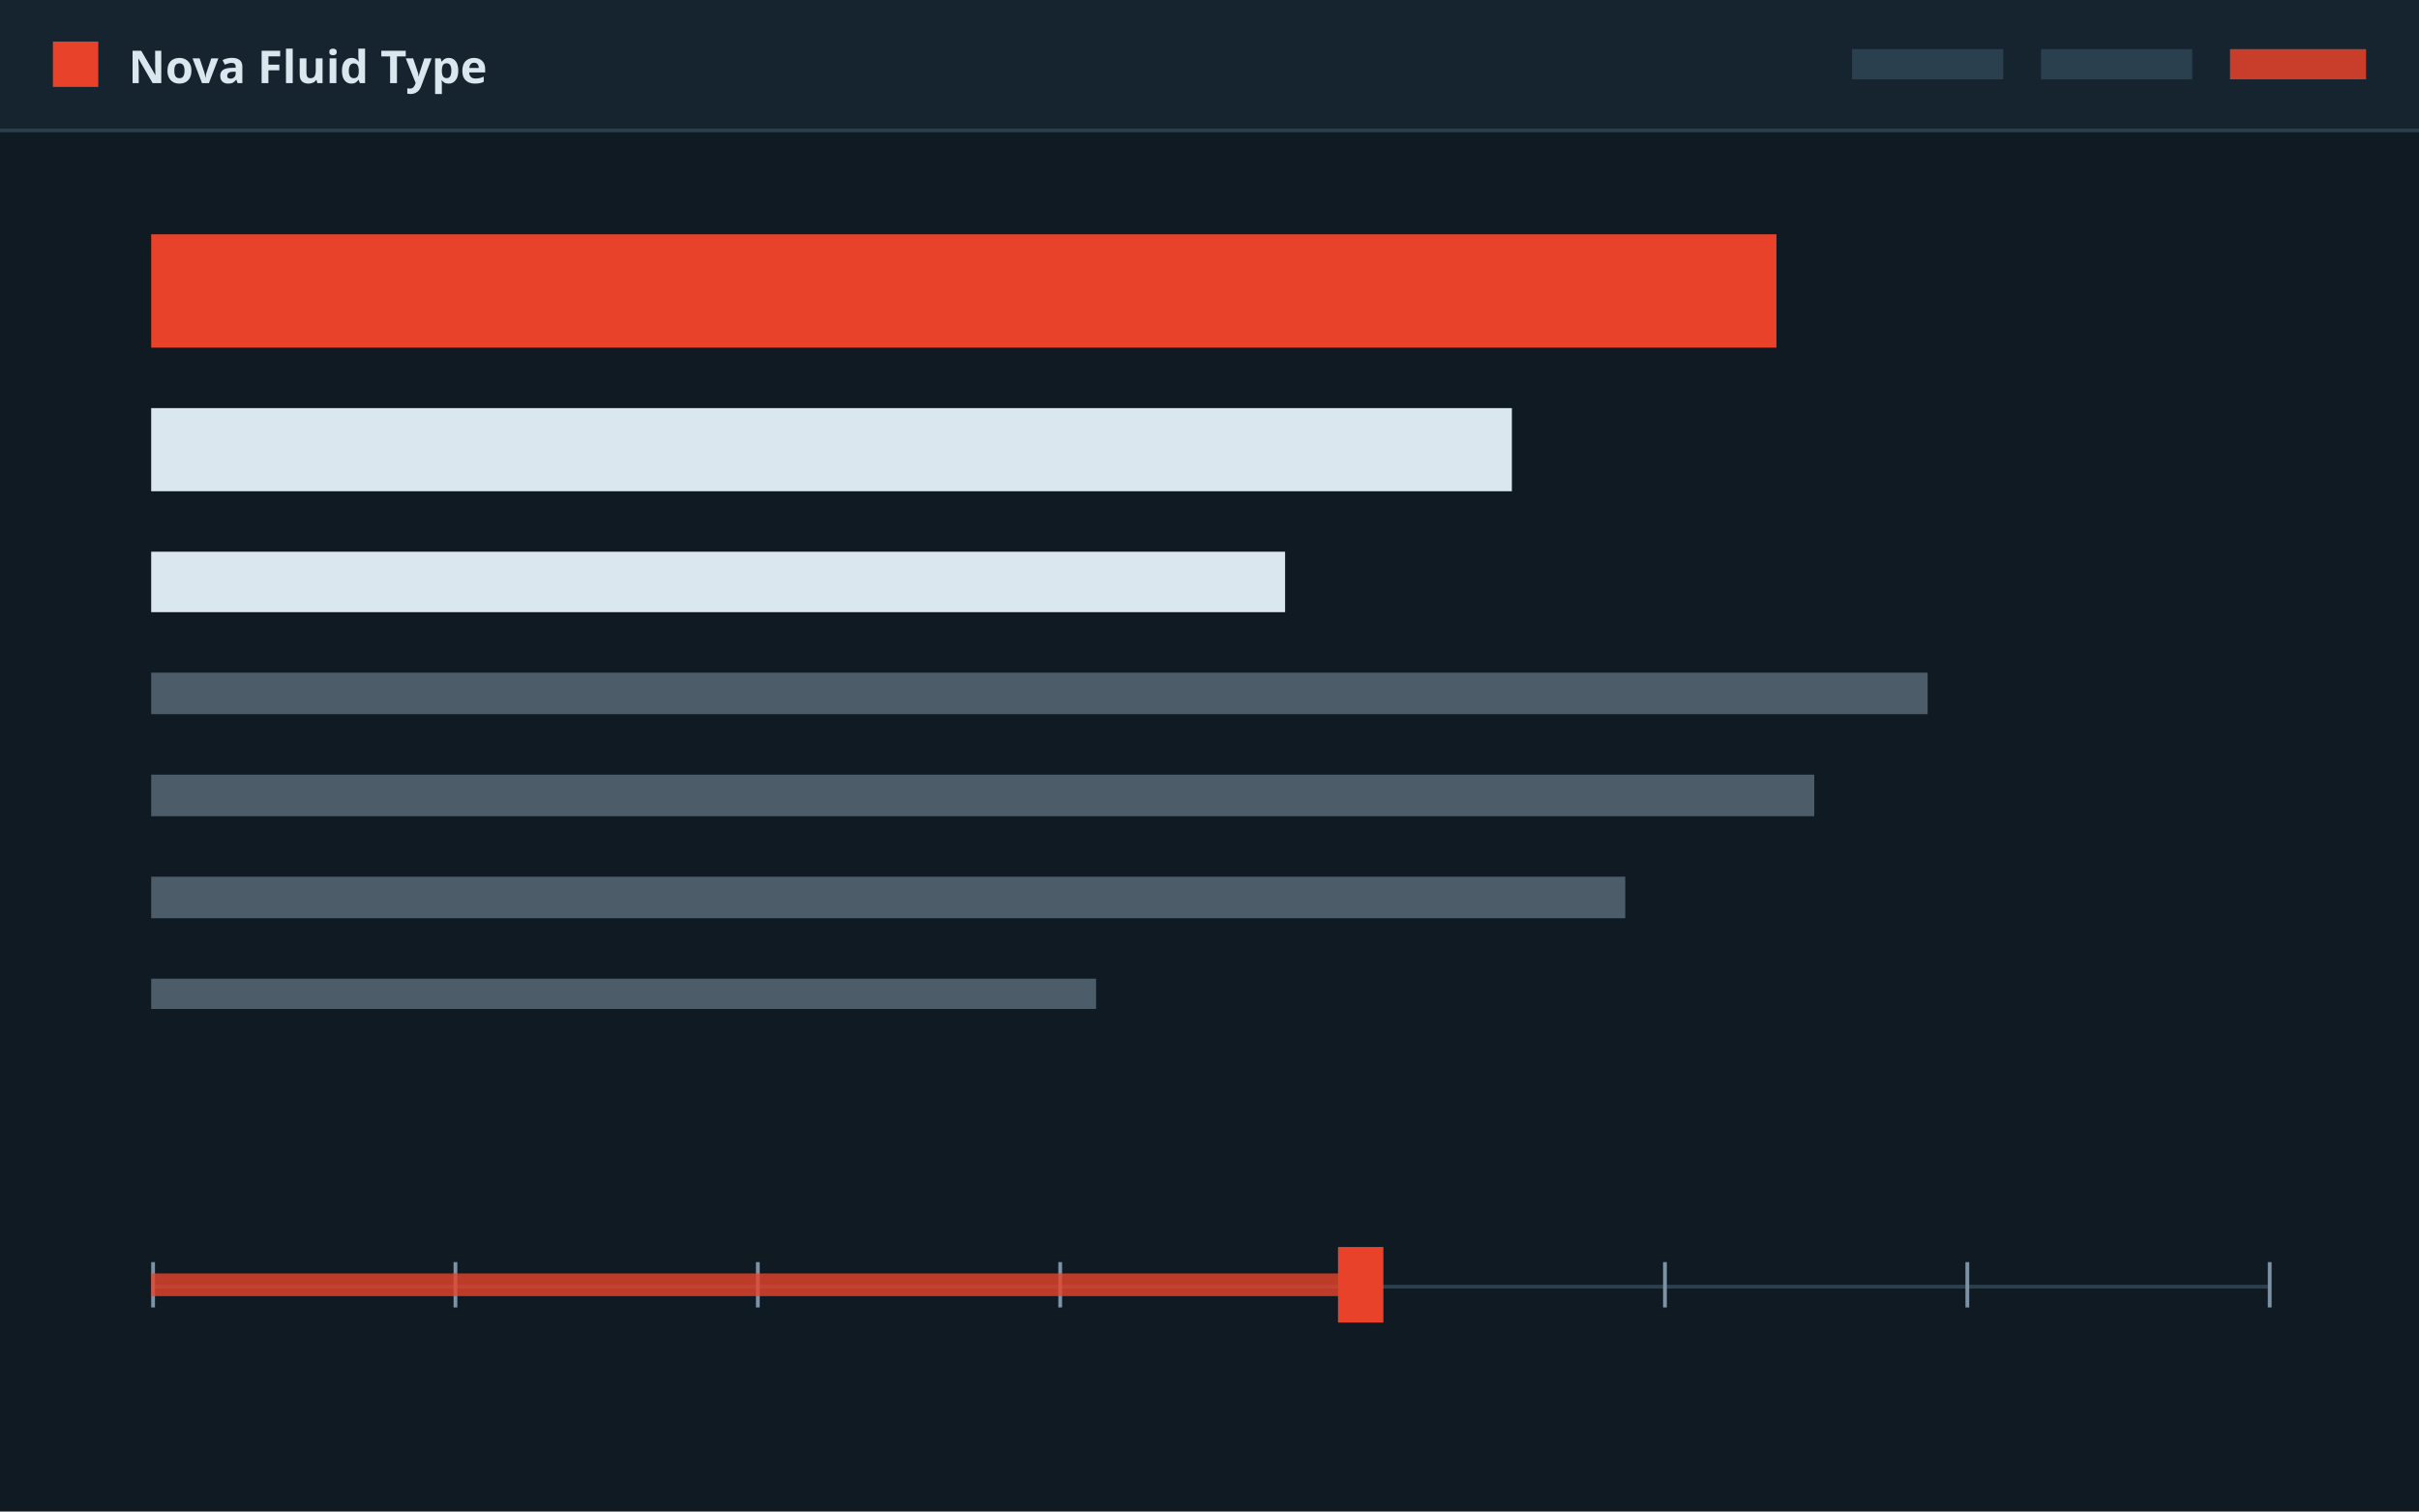
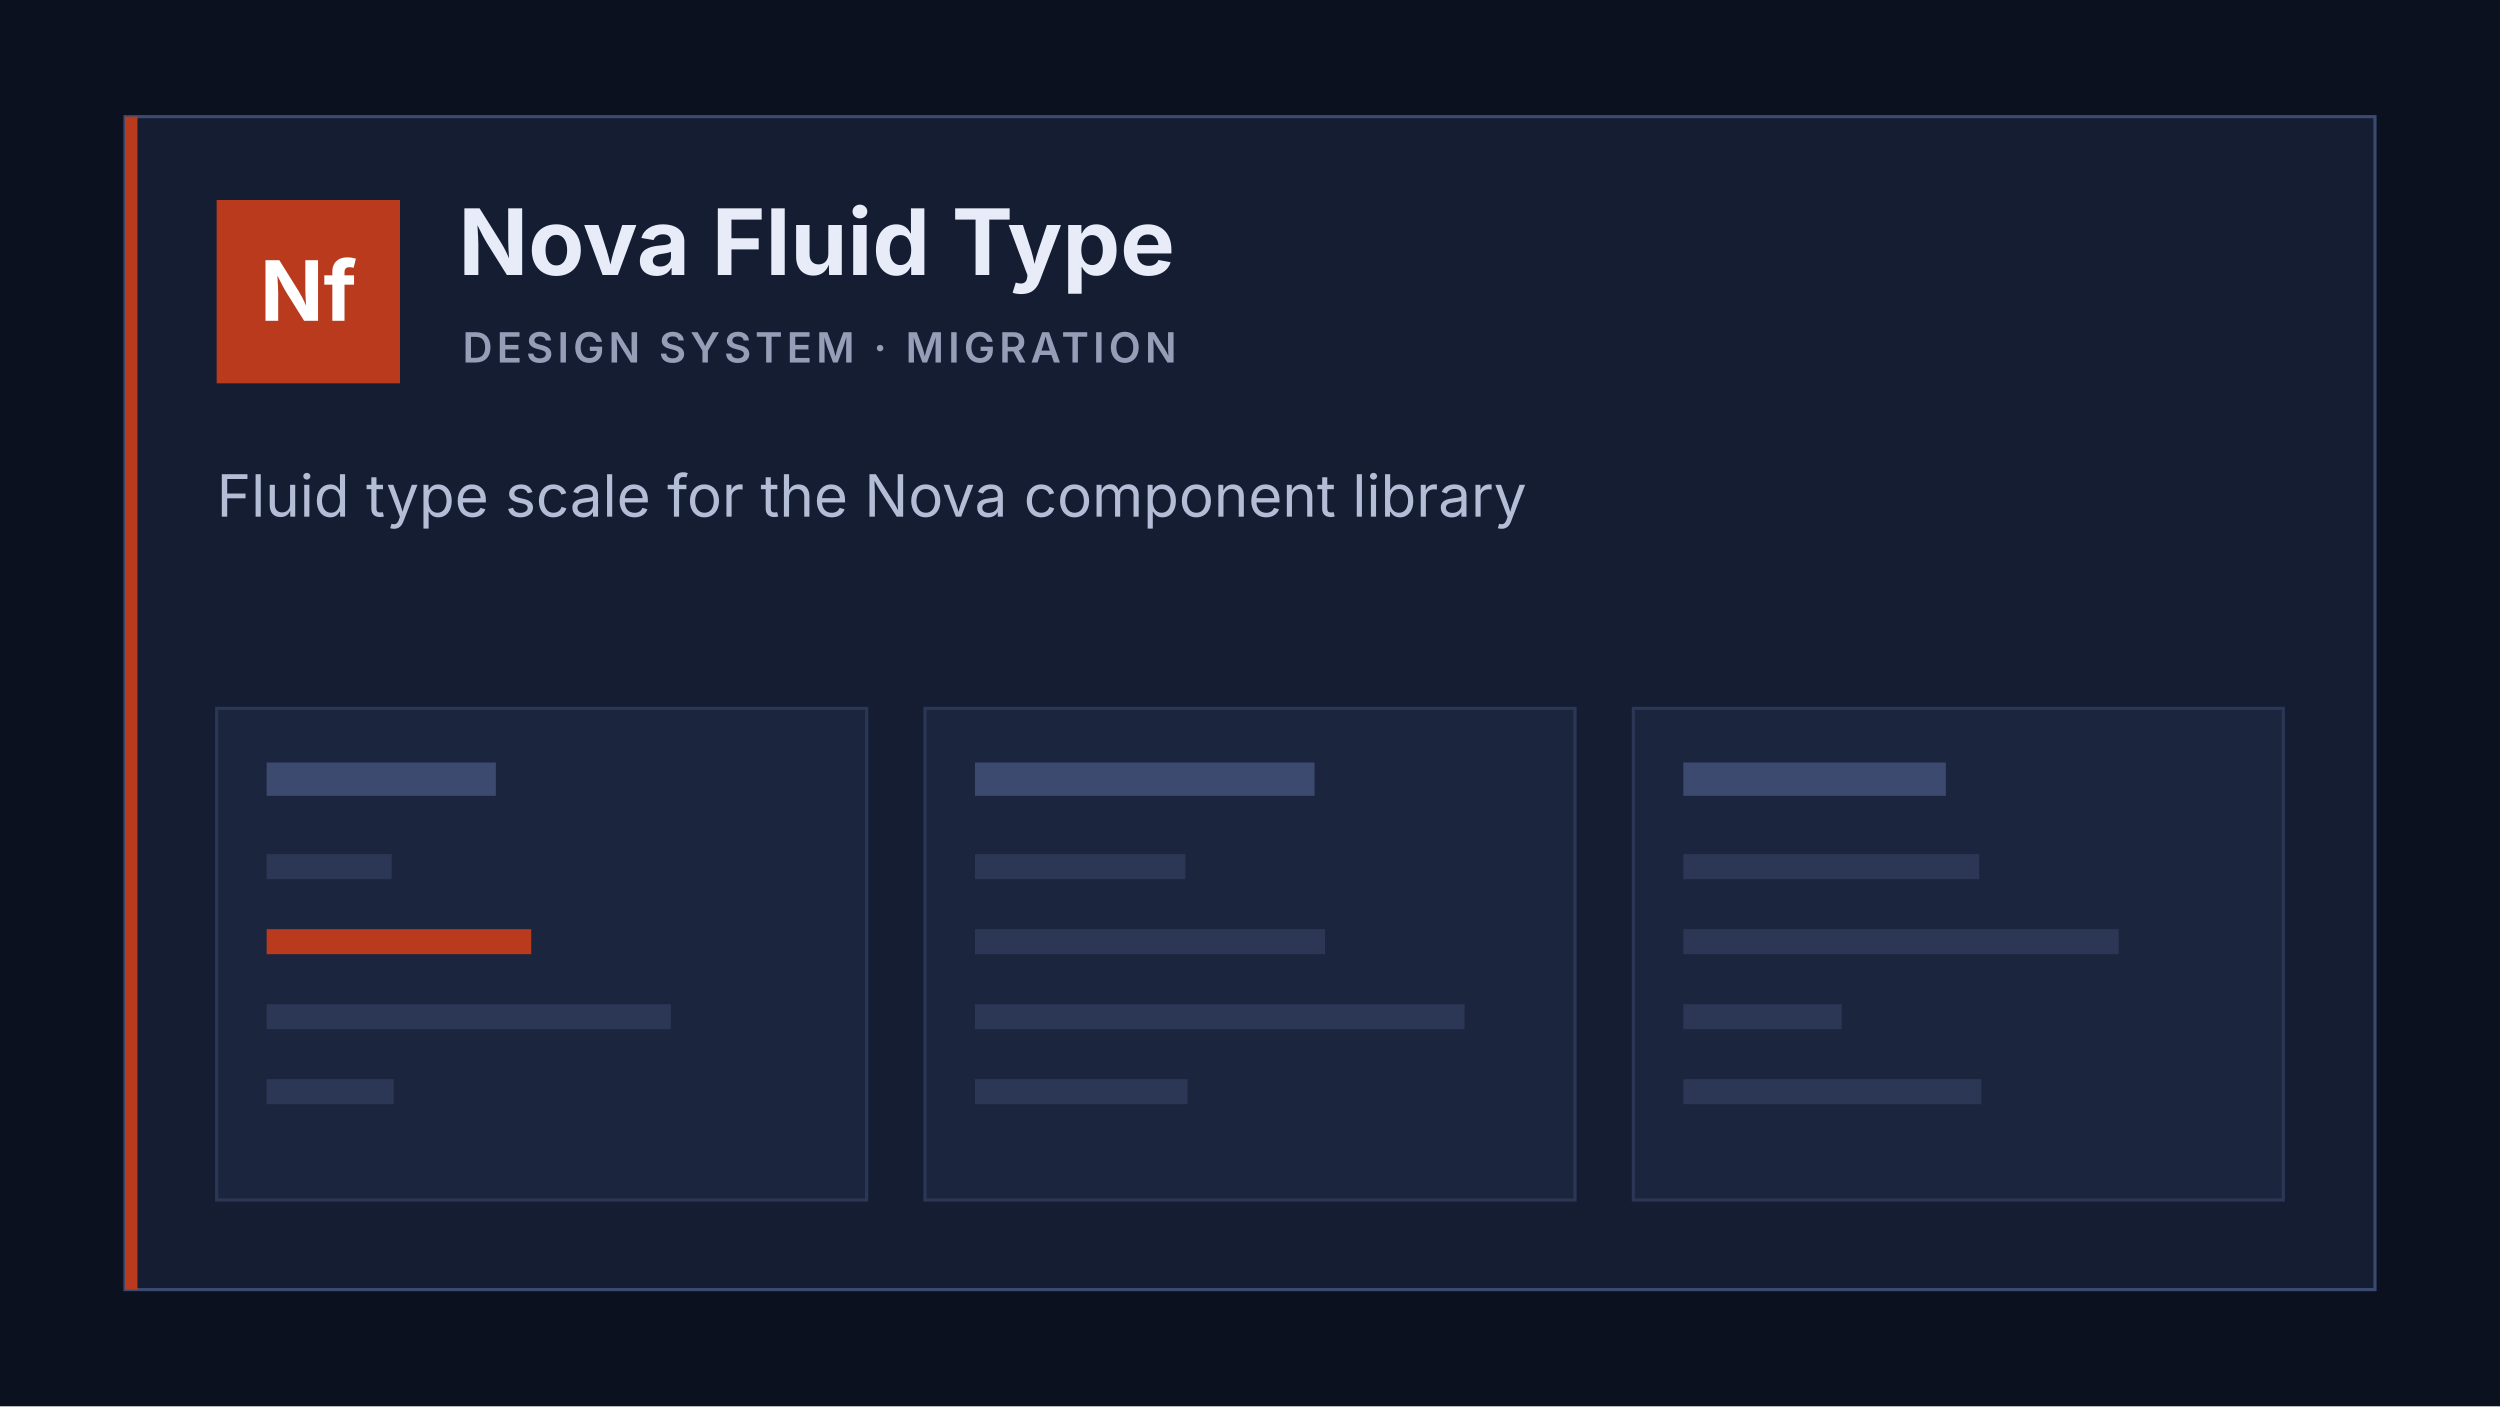
- <svg xmlns="http://www.w3.org/2000/svg" viewBox="0 0 640 400" width="640" height="400" role="img" aria-label="Placeholder preview: Nova Fluid Type">
-   <rect x="0" y="0" width="640" height="400" fill="#0f1a22" />
-   <rect x="0" y="0" width="640" height="34" fill="#16242f" />
-   <rect x="0" y="34" width="640" height="1" fill="#2b404e" />
-   <rect x="14" y="11" width="12" height="12" fill="#e8432a" />
-   <text x="34" y="22" font-family="system-ui,sans-serif" font-size="12" font-weight="600" fill="#dbe7ee">Nova Fluid Type</text>
-   <rect x="490" y="13" width="40" height="8" fill="#2b404e" />
-   <rect x="540" y="13" width="40" height="8" fill="#2b404e" />
-   <rect x="590" y="13" width="36" height="8" fill="#e8432a" opacity="0.85" />
-   <rect x="40" y="62" width="430" height="30" fill="#e8432a" />
-   <rect x="40" y="108" width="360" height="22" fill="#dbe7ee" />
-   <rect x="40" y="146" width="300" height="16" fill="#dbe7ee" />
-   <rect x="40" y="178" width="470" height="11" fill="#7d92a4" opacity="0.55" />
-   <rect x="40" y="205" width="440" height="11" fill="#7d92a4" opacity="0.55" />
-   <rect x="40" y="232" width="390" height="11" fill="#7d92a4" opacity="0.55" />
-   <rect x="40" y="259" width="250" height="8" fill="#7d92a4" opacity="0.55" />
-   <rect x="40" y="340" width="560" height="1" fill="#2b404e" />
-   <rect x="40" y="334" width="1" height="12" fill="#7d92a4" />
-   <rect x="120" y="334" width="1" height="12" fill="#7d92a4" />
-   <rect x="200" y="334" width="1" height="12" fill="#7d92a4" />
-   <rect x="280" y="334" width="1" height="12" fill="#7d92a4" />
-   <rect x="360" y="334" width="1" height="12" fill="#7d92a4" />
-   <rect x="440" y="334" width="1" height="12" fill="#7d92a4" />
-   <rect x="520" y="334" width="1" height="12" fill="#7d92a4" />
-   <rect x="600" y="334" width="1" height="12" fill="#7d92a4" />
-   <rect x="40" y="337" width="320" height="6" fill="#e8432a" opacity="0.8" />
-   <rect x="354" y="330" width="12" height="20" fill="#e8432a" />
+ <svg xmlns="http://www.w3.org/2000/svg" width="1200" height="675" viewBox="0 0 1200 675" role="img" aria-label="Nova Fluid Type: Fluid type scale for the Nova component library" font-family="Atkinson Hyperlegible Next, Inter, -apple-system, Segoe UI, system-ui, sans-serif">
+   <rect width="1200" height="675" fill="#0c1120" />
+   <rect x="60" y="56" width="1080" height="563" fill="#151d33" stroke="#3d4a70" stroke-width="1.5" />
+   <rect x="60" y="56" width="6" height="563" fill="#b93a1c" />
+   <rect x="104" y="96" width="88" height="88" fill="#b93a1c" />
+   <text x="148" y="154" text-anchor="middle" font-size="40" font-weight="700" fill="#ffffff">Nf</text>
+   <text x="220" y="132" font-size="44" font-weight="700" fill="#e8ecf8">Nova Fluid Type</text>
+   <text x="222" y="174" font-size="20" font-weight="600" letter-spacing="2" fill="#959eb6">DESIGN SYSTEM · MIGRATION</text>
+   <text x="104" y="248" font-size="28" fill="#b4bdd6">Fluid type scale for the Nova component library</text>
+   <rect x="104" y="340" width="312" height="236" fill="#1b253e" stroke="#2c3756" stroke-width="1.5" />
+   <rect x="128" y="366" width="110" height="16" fill="#3d4a70" />
+   <rect x="128" y="410" width="60" height="12" fill="#2c3756" />
+   <rect x="128" y="446" width="127" height="12" fill="#b93a1c" />
+   <rect x="128" y="482" width="194" height="12" fill="#2c3756" />
+   <rect x="128" y="518" width="61" height="12" fill="#2c3756" />
+   <rect x="444" y="340" width="312" height="236" fill="#1b253e" stroke="#2c3756" stroke-width="1.5" />
+   <rect x="468" y="366" width="163" height="16" fill="#3d4a70" />
+   <rect x="468" y="410" width="101" height="12" fill="#2c3756" />
+   <rect x="468" y="446" width="168" height="12" fill="#2c3756" />
+   <rect x="468" y="482" width="235" height="12" fill="#2c3756" />
+   <rect x="468" y="518" width="102" height="12" fill="#2c3756" />
+   <rect x="784" y="340" width="312" height="236" fill="#1b253e" stroke="#2c3756" stroke-width="1.5" />
+   <rect x="808" y="366" width="126" height="16" fill="#3d4a70" />
+   <rect x="808" y="410" width="142" height="12" fill="#2c3756" />
+   <rect x="808" y="446" width="209" height="12" fill="#2c3756" />
+   <rect x="808" y="482" width="76" height="12" fill="#2c3756" />
+   <rect x="808" y="518" width="143" height="12" fill="#2c3756" />
</svg>
